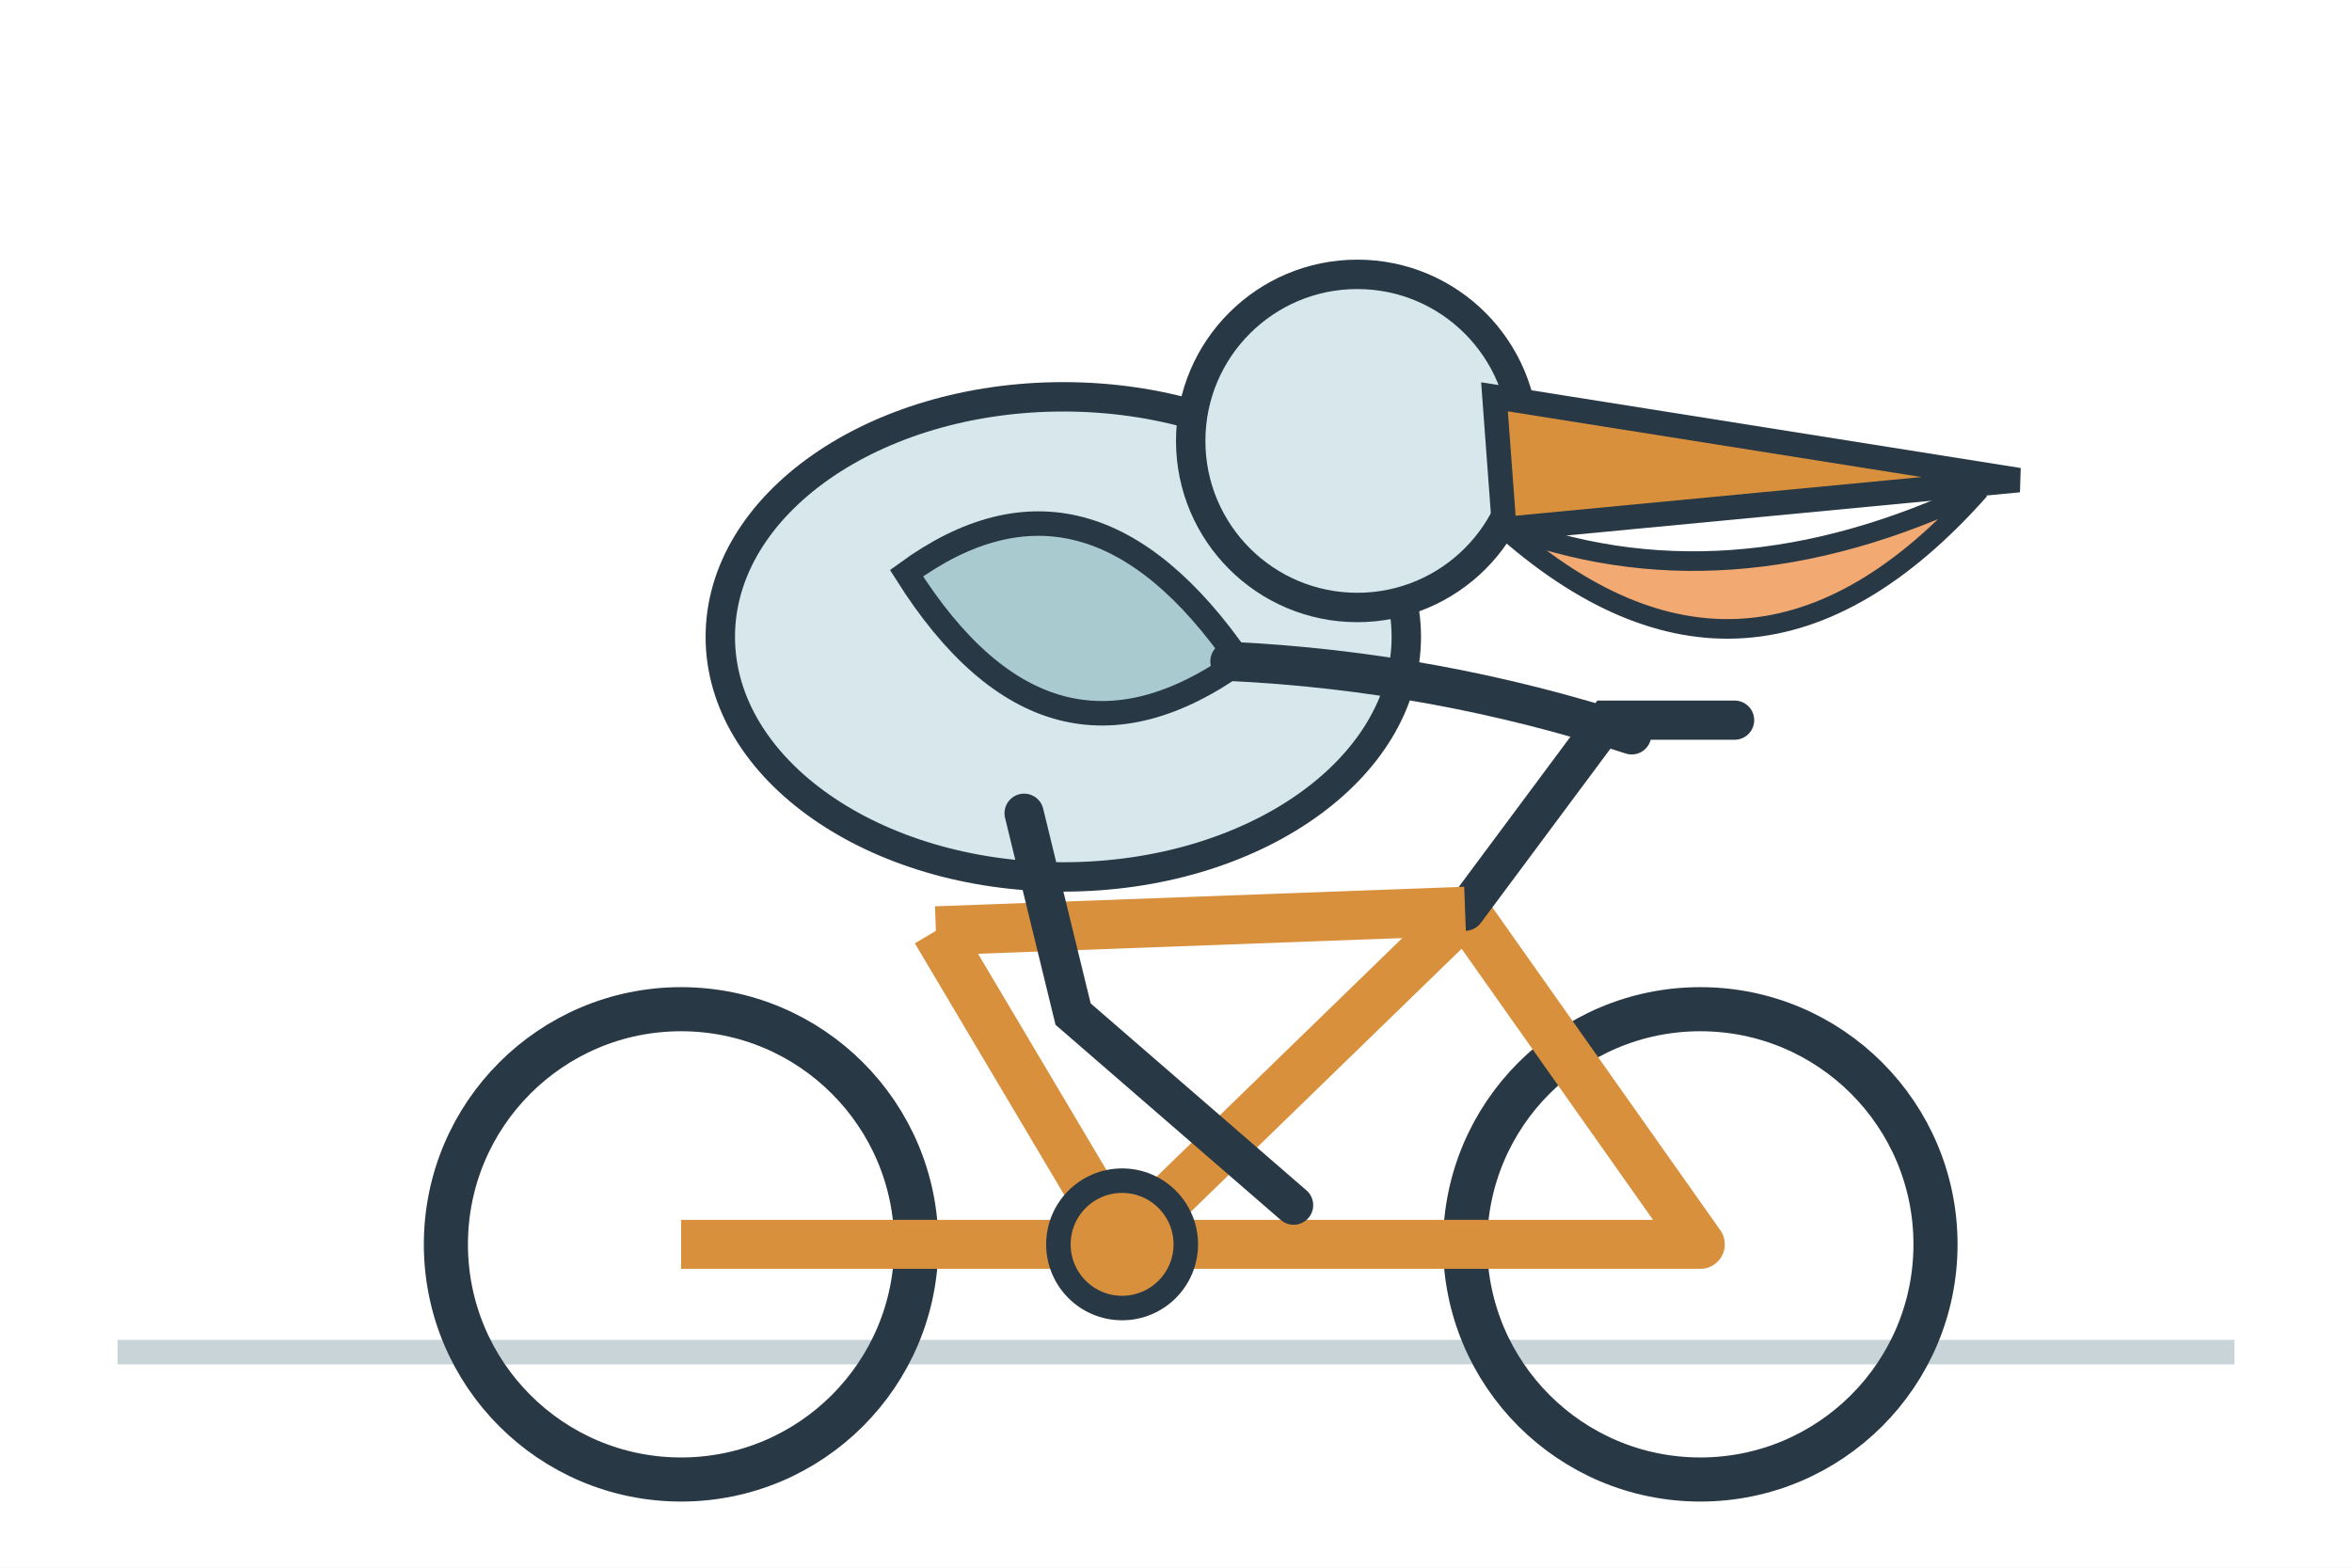
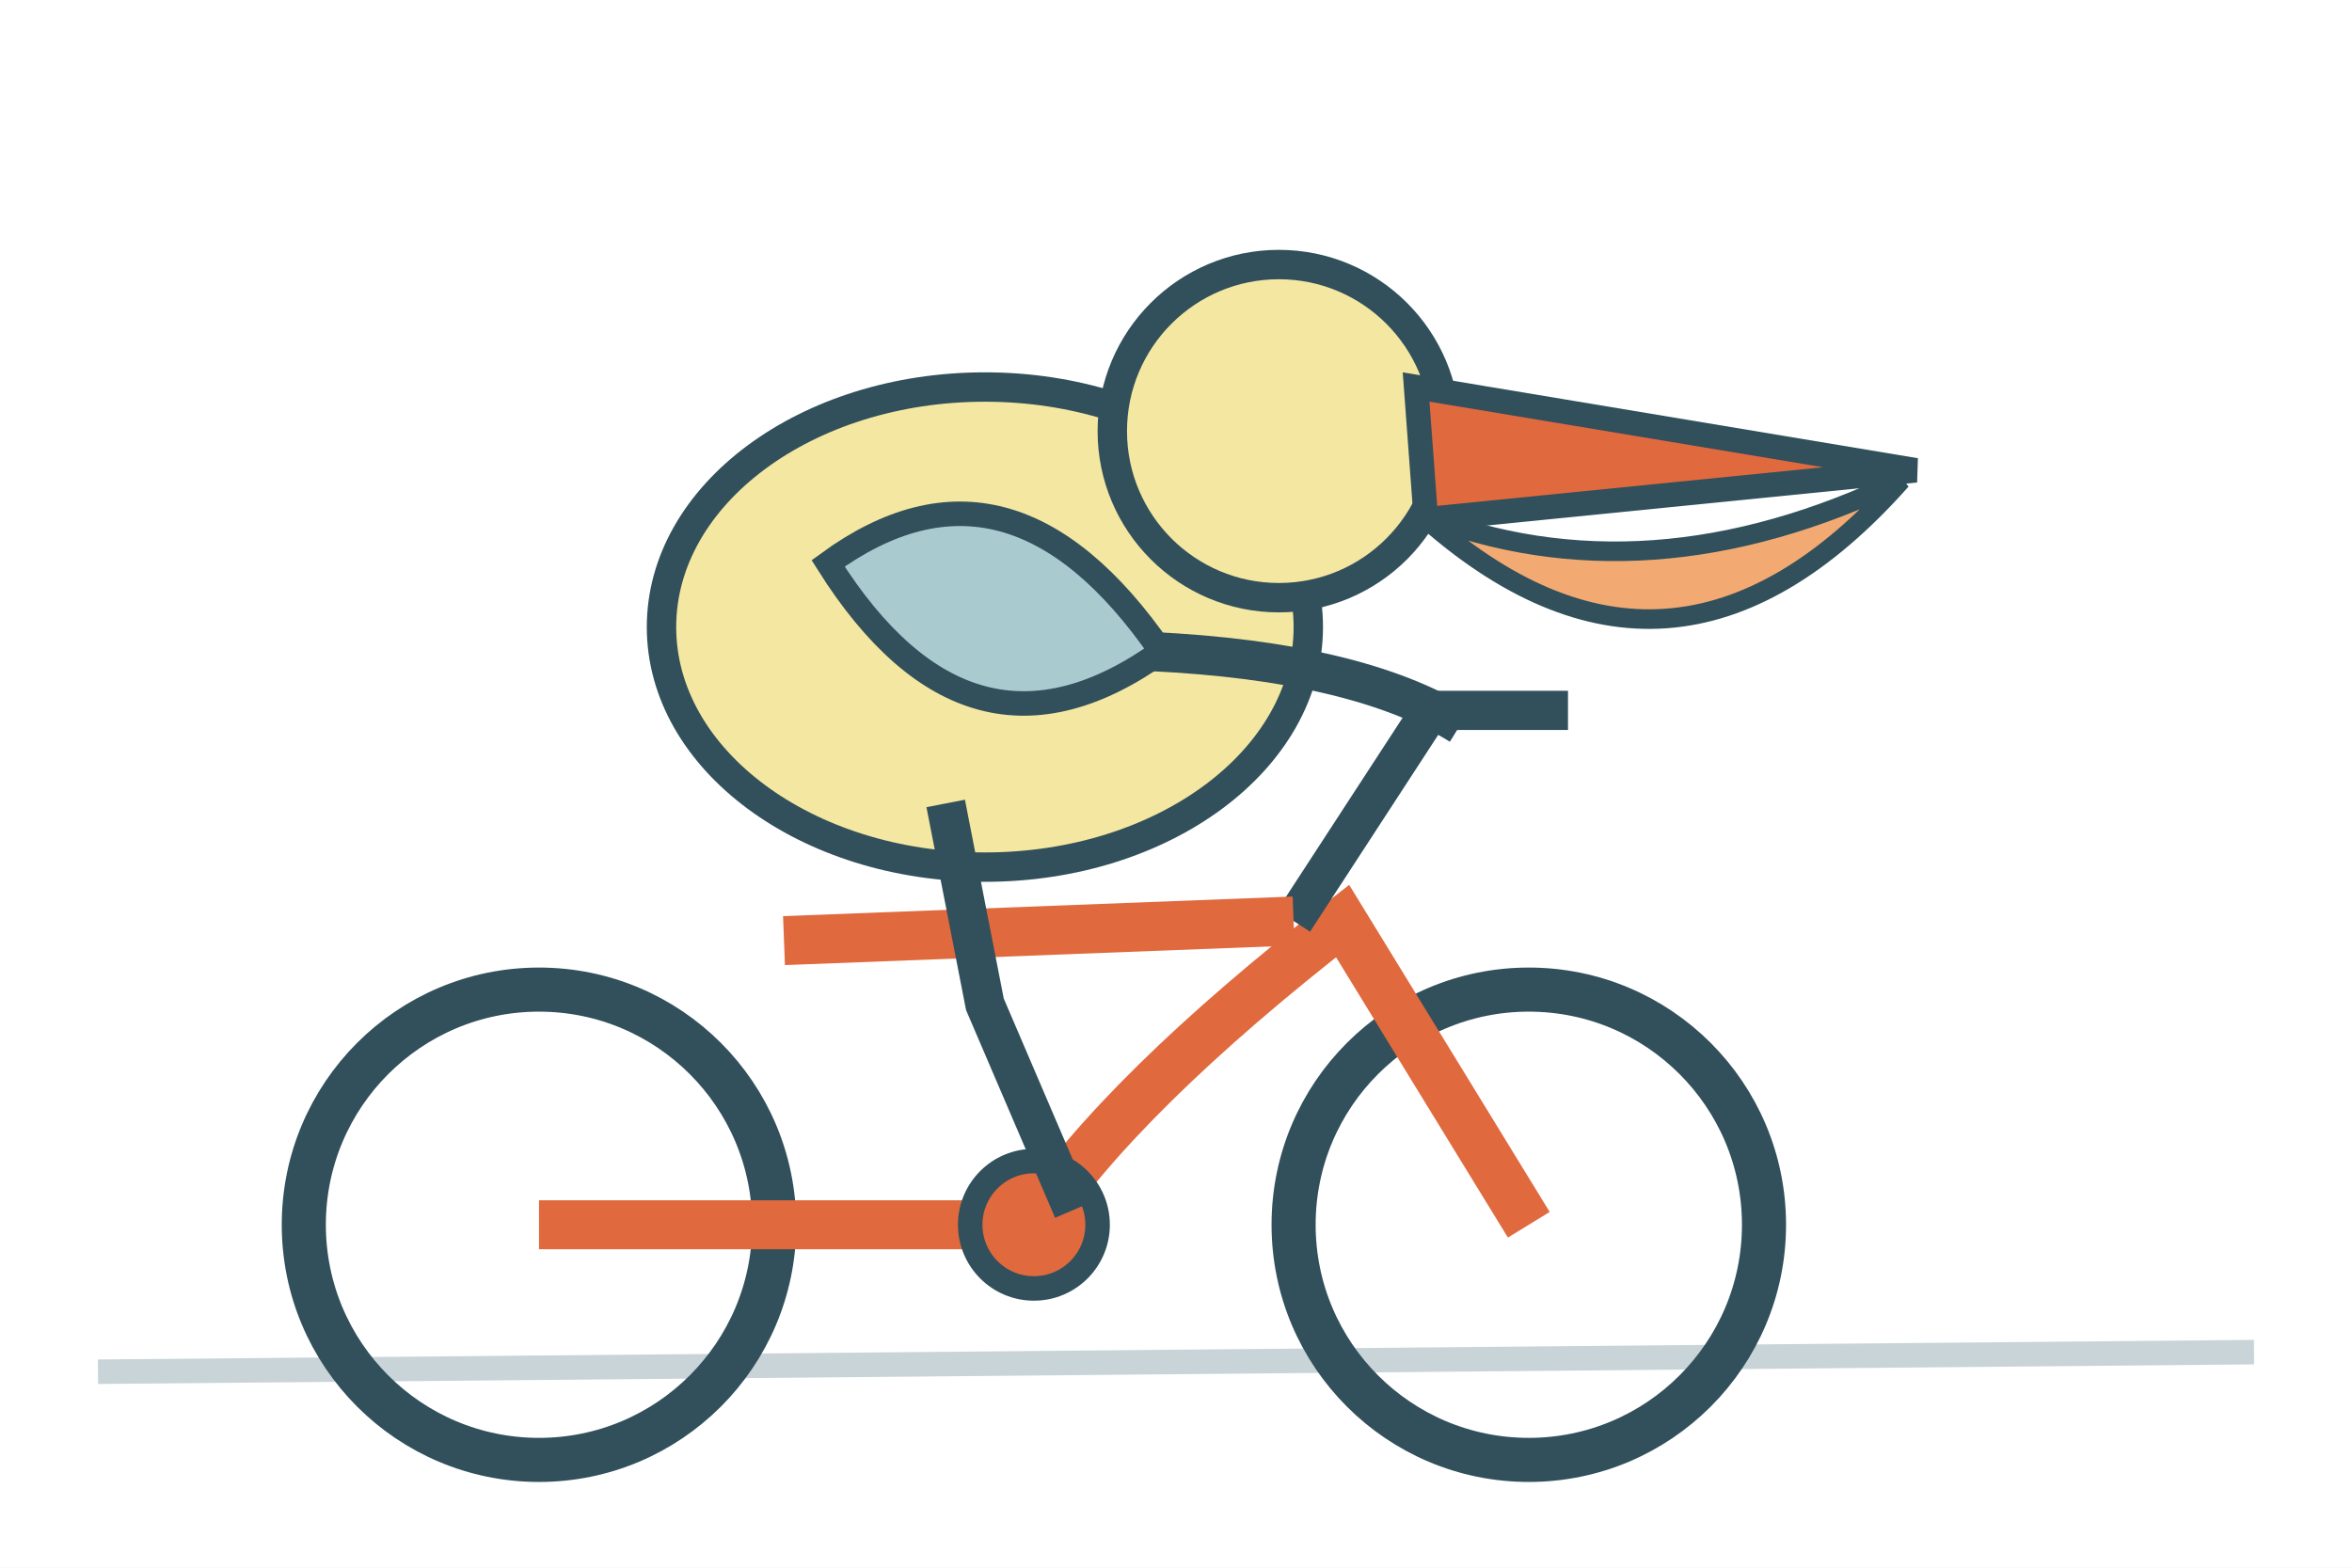
<svg xmlns="http://www.w3.org/2000/svg" width="480" height="320" viewBox="0 0 480 320">
  <rect width="480" height="320" fill="#ffffff" />
-   <path d="M24 276 H456" stroke="#c8d4d8" stroke-width="5" />
-   <circle data-role="front-wheel" cx="347" cy="254" r="48" fill="none" stroke="#283845" stroke-width="9" />
-   <circle data-role="rear-wheel" cx="139" cy="254" r="48" fill="none" stroke="#283845" stroke-width="9" />
-   <path data-role="frame" d="M139 254 L229 254 L299 186 L347 254 L229 254 L191 190" fill="none" stroke="#d9903d" stroke-width="10" stroke-linejoin="round" />
-   <path data-role="handlebar" d="M299 186 L328 147 L354 147" fill="none" stroke="#283845" stroke-width="8" stroke-linecap="round" />
-   <circle data-role="pedal" cx="229" cy="254" r="13" fill="#d9903d" stroke="#283845" stroke-width="5" />
-   <path data-role="frame-brace" d="M191 190 L299 186" stroke="#d9903d" stroke-width="10" />
-   <ellipse data-role="animal body pelican" cx="217" cy="130" rx="70" ry="49" fill="#d8e7eb" stroke="#283845" stroke-width="6" />
-   <circle data-role="animal head" cx="277" cy="90" r="34" fill="#d8e7eb" stroke="#283845" stroke-width="6" />
-   <path data-role="bill" d="M305 81 L412 98 L307 108 Z" fill="#d9903d" stroke="#283845" stroke-width="5" />
-   <path data-role="gular pouch" d="M306 107 Q357 153 404 100 Q352 125 306 107 Z" fill="#f2aa72" stroke="#283845" stroke-width="4" />
-   <path data-role="wing" d="M185 117 Q222 90 253 135 Q214 163 185 117 Z" fill="#a9cbd0" stroke="#283845" stroke-width="5" />
-   <path data-role="foot pedal contact" d="M209 166 L219 207 L264 246" fill="none" stroke="#283845" stroke-width="8" stroke-linecap="round" />
-   <path data-role="riding grip contact" d="M251 135 Q293 137 333 150" fill="none" stroke="#283845" stroke-width="8" stroke-linecap="round" />
+   <path data-role="ground" d="M20 280 L460 276" stroke="#c8d4d8" stroke-width="5" />
+   <circle data-role="front-wheel" cx="312" cy="250" r="48" fill="none" stroke="#31505b" stroke-width="9" />
+   <circle data-role="rear-wheel" cx="110" cy="250" r="48" fill="none" stroke="#31505b" stroke-width="9" />
+   <path data-role="frame" d="M110 250 L211 250 Q229 223 274 188 L312 250" fill="none" stroke="#e0693e" stroke-width="10" />
+   <path data-role="handlebar" d="M264 188 L292 145 L320 145" fill="none" stroke="#31505b" stroke-width="8" />
+   <circle data-role="pedal" cx="211" cy="250" r="13" fill="#e0693e" stroke="#31505b" stroke-width="5" />
+   <path data-role="frame-brace" d="M160 192 L264 188" stroke="#e0693e" stroke-width="10" />
+   <ellipse data-role="animal body pelican" cx="201" cy="128" rx="66" ry="49" fill="#f4e7a1" stroke="#31505b" stroke-width="6" />
+   <circle data-role="animal head" cx="261" cy="88" r="34" fill="#f4e7a1" stroke="#31505b" stroke-width="6" />
+   <path data-role="bill" d="M289 79 L391 96 L291 106 Z" fill="#e0693e" stroke="#31505b" stroke-width="5" />
+   <path data-role="gular pouch" d="M290 105 Q341 151 388 98 Q336 123 290 105 Z" fill="#f2aa72" stroke="#31505b" stroke-width="4" />
+   <path data-role="wing" d="M169 115 Q206 88 237 133 Q198 161 169 115 Z" fill="#a9cbd0" stroke="#31505b" stroke-width="5" />
+   <path data-role="foot pedal contact" d="M193 164 L201 205 L219 247" fill="none" stroke="#31505b" stroke-width="8" />
+   <path data-role="riding grip contact" d="M235 133 Q277 135 298 148" fill="none" stroke="#31505b" stroke-width="8" />
</svg>
